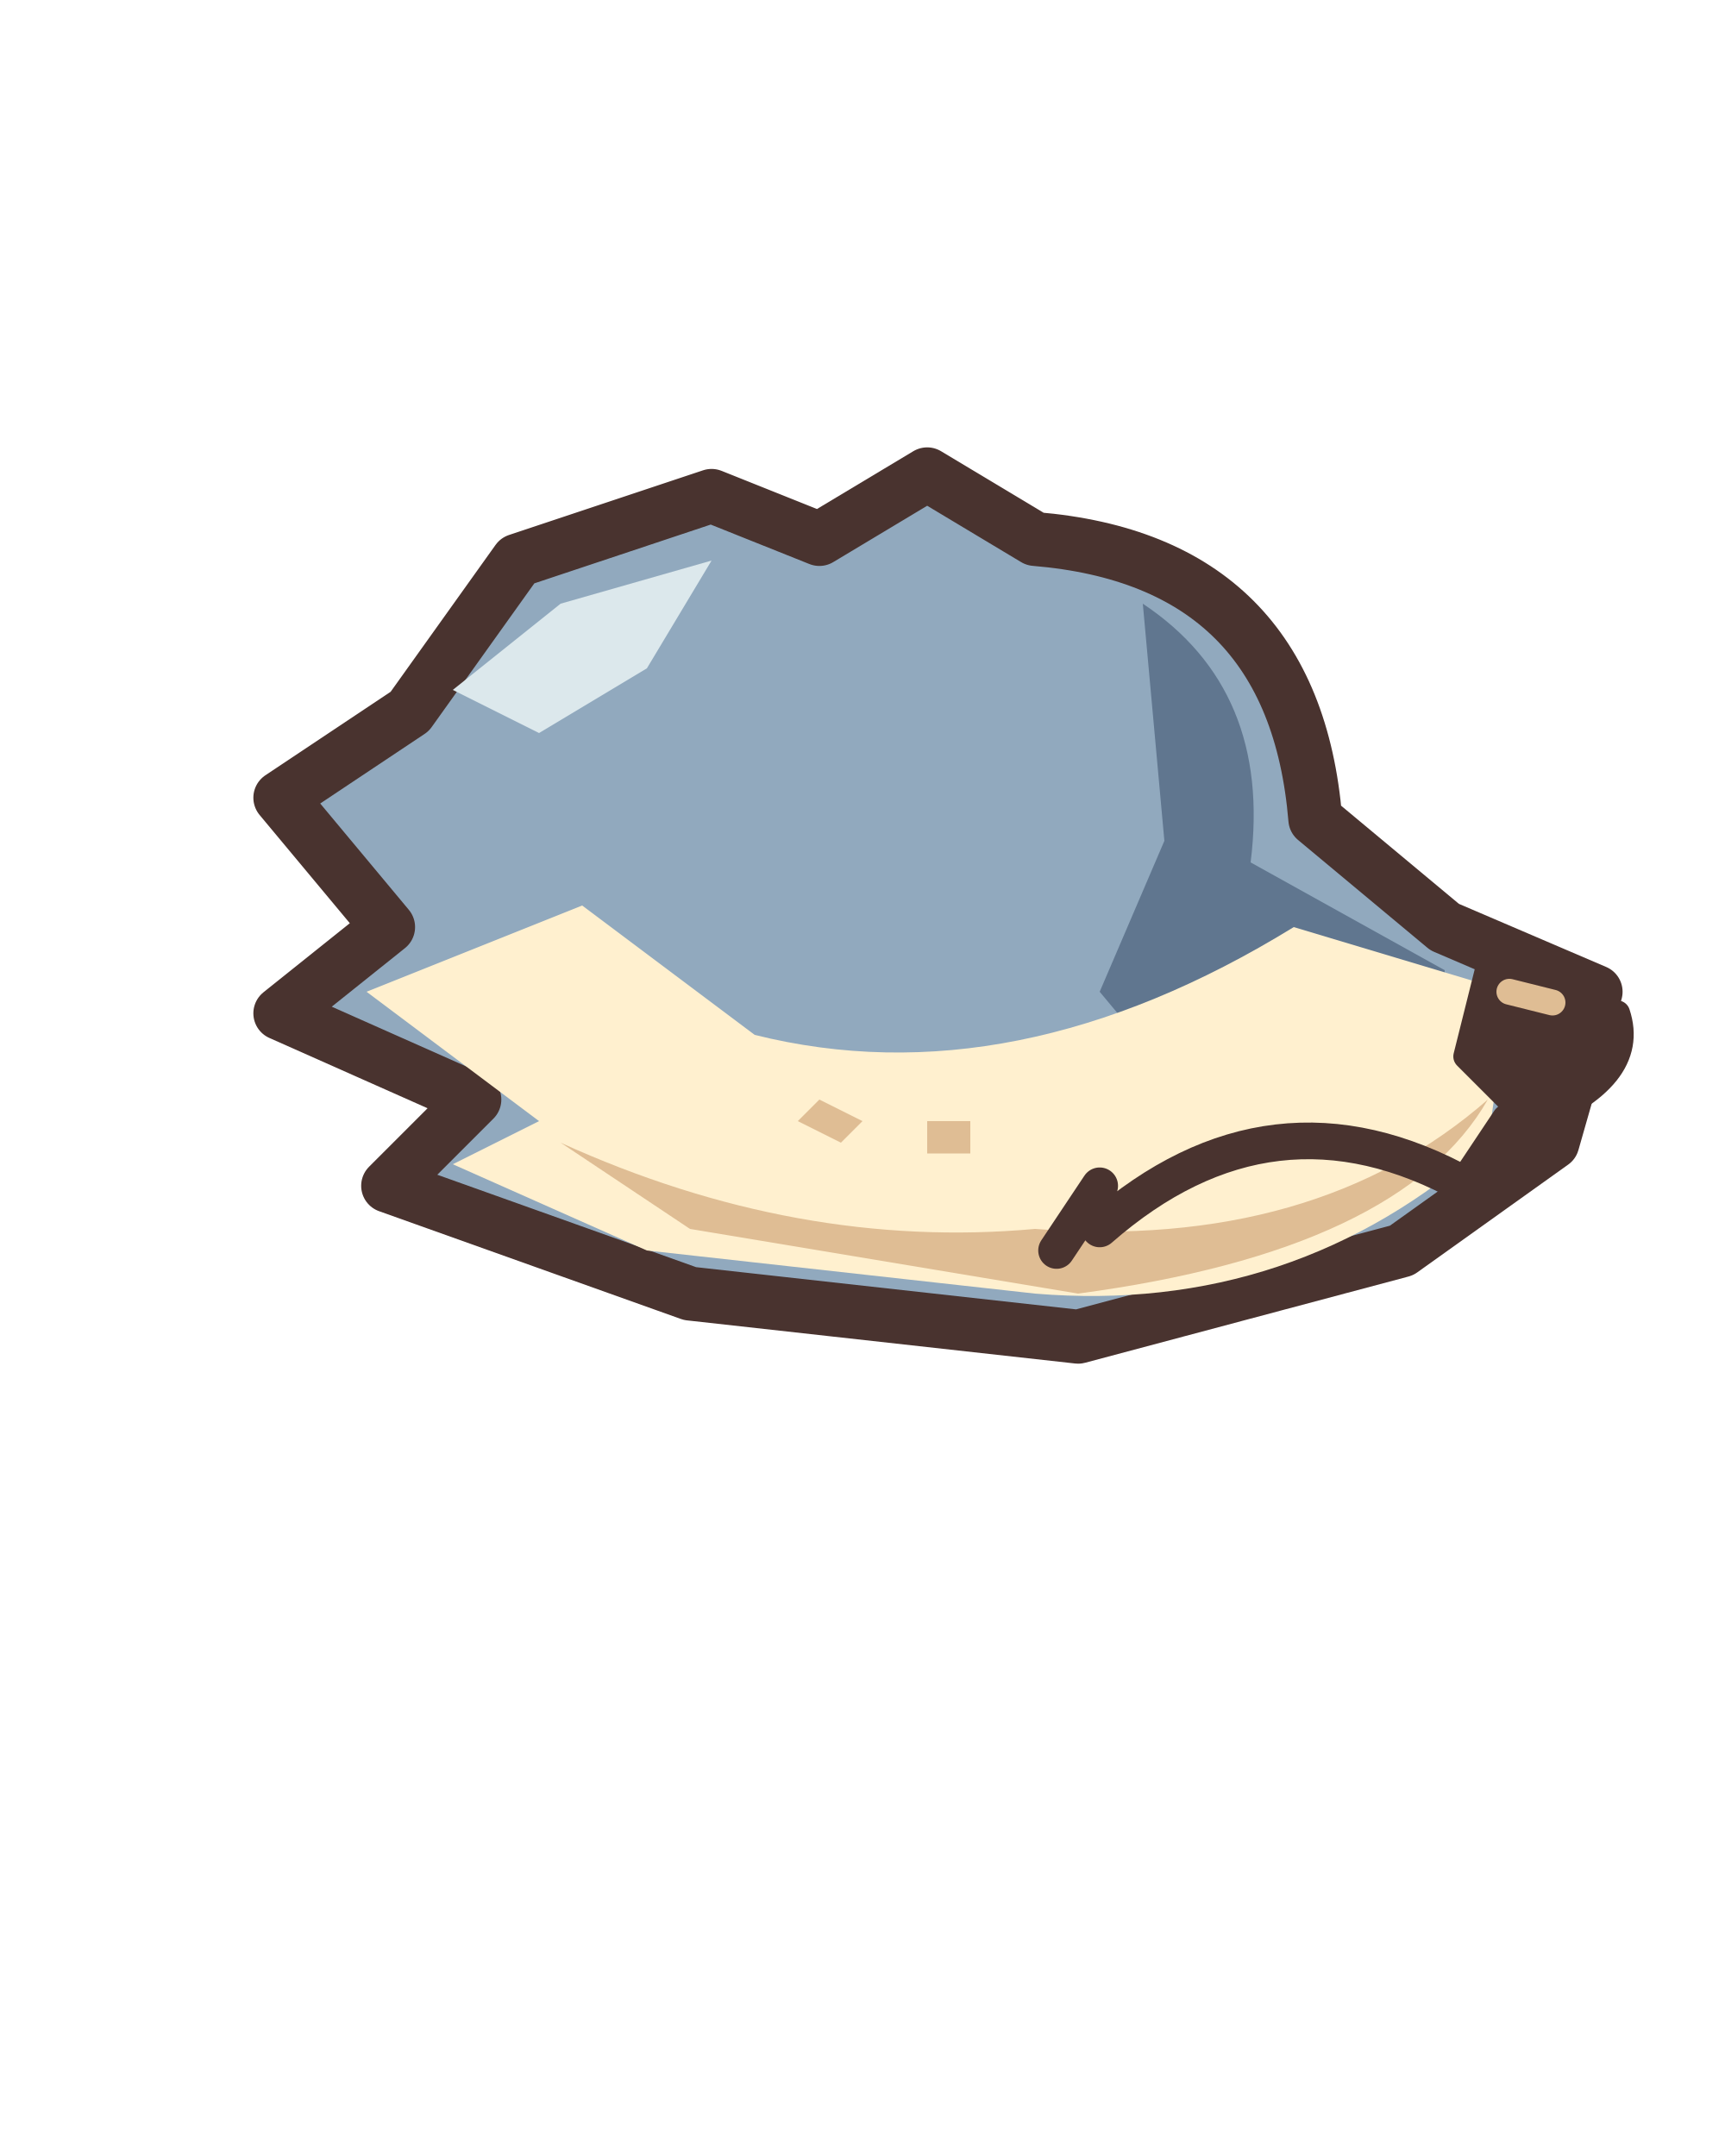
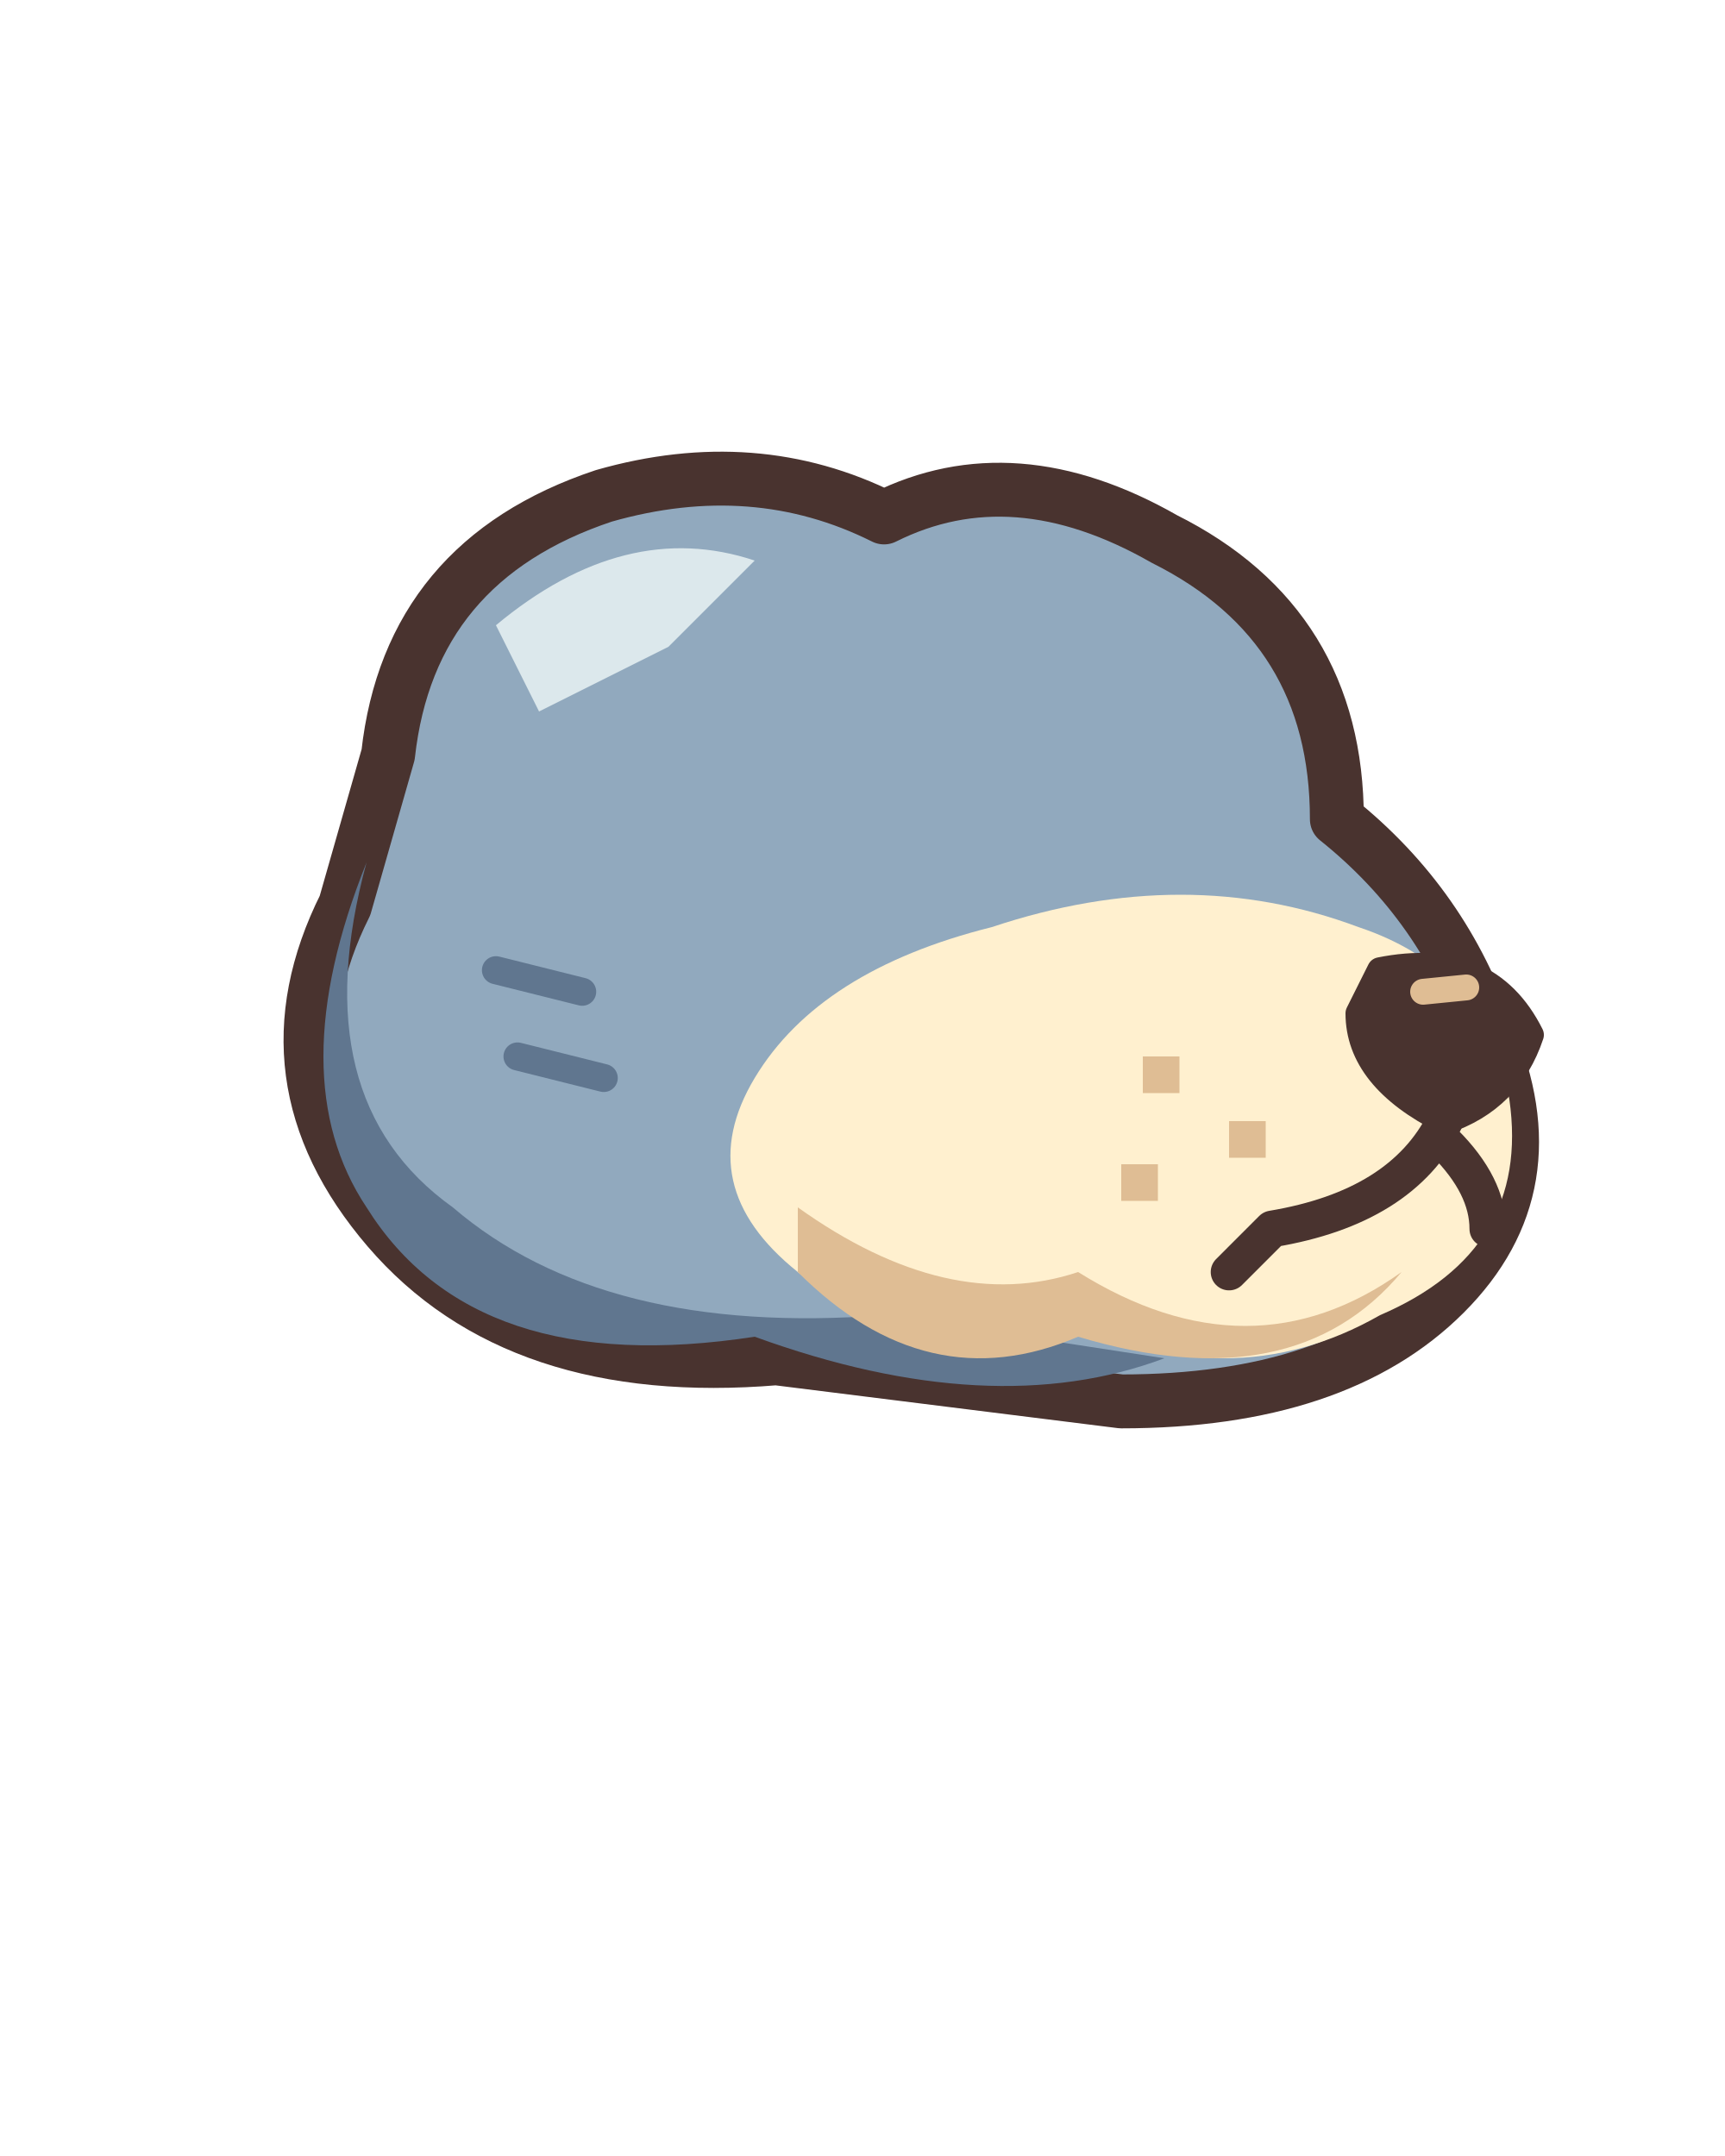
<svg xmlns="http://www.w3.org/2000/svg" viewBox="-40 -50 80 100" width="160" height="200">
  <g stroke="#49332f" stroke-width="2.5" stroke-linejoin="round" stroke-linecap="round">
-     <path fill="#91a9be" d="M-21-17L-16-24L-7-27L-2-25L3-28L8-25Q20-24 21-12L27-7L34-4L32 3L25 8L10 12L-8 10L-22 5L-18 1L-27-3L-22-7L-27-13Z" />
-     <path fill="#60768f" stroke="none" d="M13-22Q19-18 18-10L27-5L27 0L16 2L11-4L14-11Z" />
-     <path fill="#dce8ec" stroke="none" d="M-19-18L-14-22L-7-24L-10-19L-15-16Z" />
-     <path fill="#fff0cf" stroke="none" d="M-23-4L-13-8L-5-2Q7 1 20-7L30-4L29 3Q20 11 8 10L-10 8L-19 4L-15 2Z" />
-     <path fill="#dfbd94" stroke="none" d="M-14 3Q-3 8 8 7Q21 8 29 1Q25 8 10 10L-8 7Z" />
-     <path fill="#49332f" stroke-width="1.2" d="M29-5L35-3Q36 0 31 2L28-1Z" />
-     <path fill="none" stroke="#dfbd94" stroke-width="1.2" d="M30-4l2 .5" />
-     <path fill="none" stroke-width="1.7" d="M30 2L28 5Q19 0 11 7M11 5l-2 3" />
-     <path fill="#dfbd94" stroke="none" d="M-2 1l2 1-1 1-2-1Zm5 1h2v1.5H3Z" />
+     <path fill="#91a9be" d="M-22-15Q-21-24-12-27Q-5-29 1-26Q7-29 14-25Q22-21 22-12Q27-8 29-2Q32 5 27 10Q22 15 12 15L-4 13Q-16 14-22 7Q-28 0-24-8Z" />
+     <path fill="#60768f" stroke="none" d="M-23-10Q-26 1-19 6Q-12 12 1 11L14 13Q6 16-5 12Q-18 14-23 6Q-27 0-23-10Z" />
+     <path fill="#dce8ec" stroke="none" d="M-17-21Q-11-26-5-24L-9-20L-15-17Z" />
+     <path fill="#fff0cf" stroke="none" d="M6-7Q15-10 23-7Q29-5 30 1Q31 8 24 11Q17 15 9 11Q3 14-3 9Q-8 5-5 0Q-2-5 6-7Z" />
+     <path fill="#dfbd94" stroke="none" d="M-3 6Q4 11 10 9Q18 14 25 9Q20 15 10 12Q3 15-3 9Z" />
+     <path fill="#49332f" stroke-width="1.2" d="M24-5Q29-6 31-2Q30 1 27 2Q23 0 23-3Z" />
+     <path fill="none" stroke="#dfbd94" stroke-width="1.2" d="M26-4l2-.2" />
+     <path fill="none" stroke-width="1.7" d="M27 2Q25 6 19 7M27 3Q29 5 29 7M19 7l-2 2" />
+     <path fill="#dfbd94" stroke="none" d="M13-1h1.7v1.7H13Zm4 3h1.7v1.7H17Zm-5 2h1.7v1.7H12Z" />
+     <path fill="none" stroke="#60768f" stroke-width="1.3" d="M-17-5l4 1m-3 3 4 1" />
  </g>
</svg>
